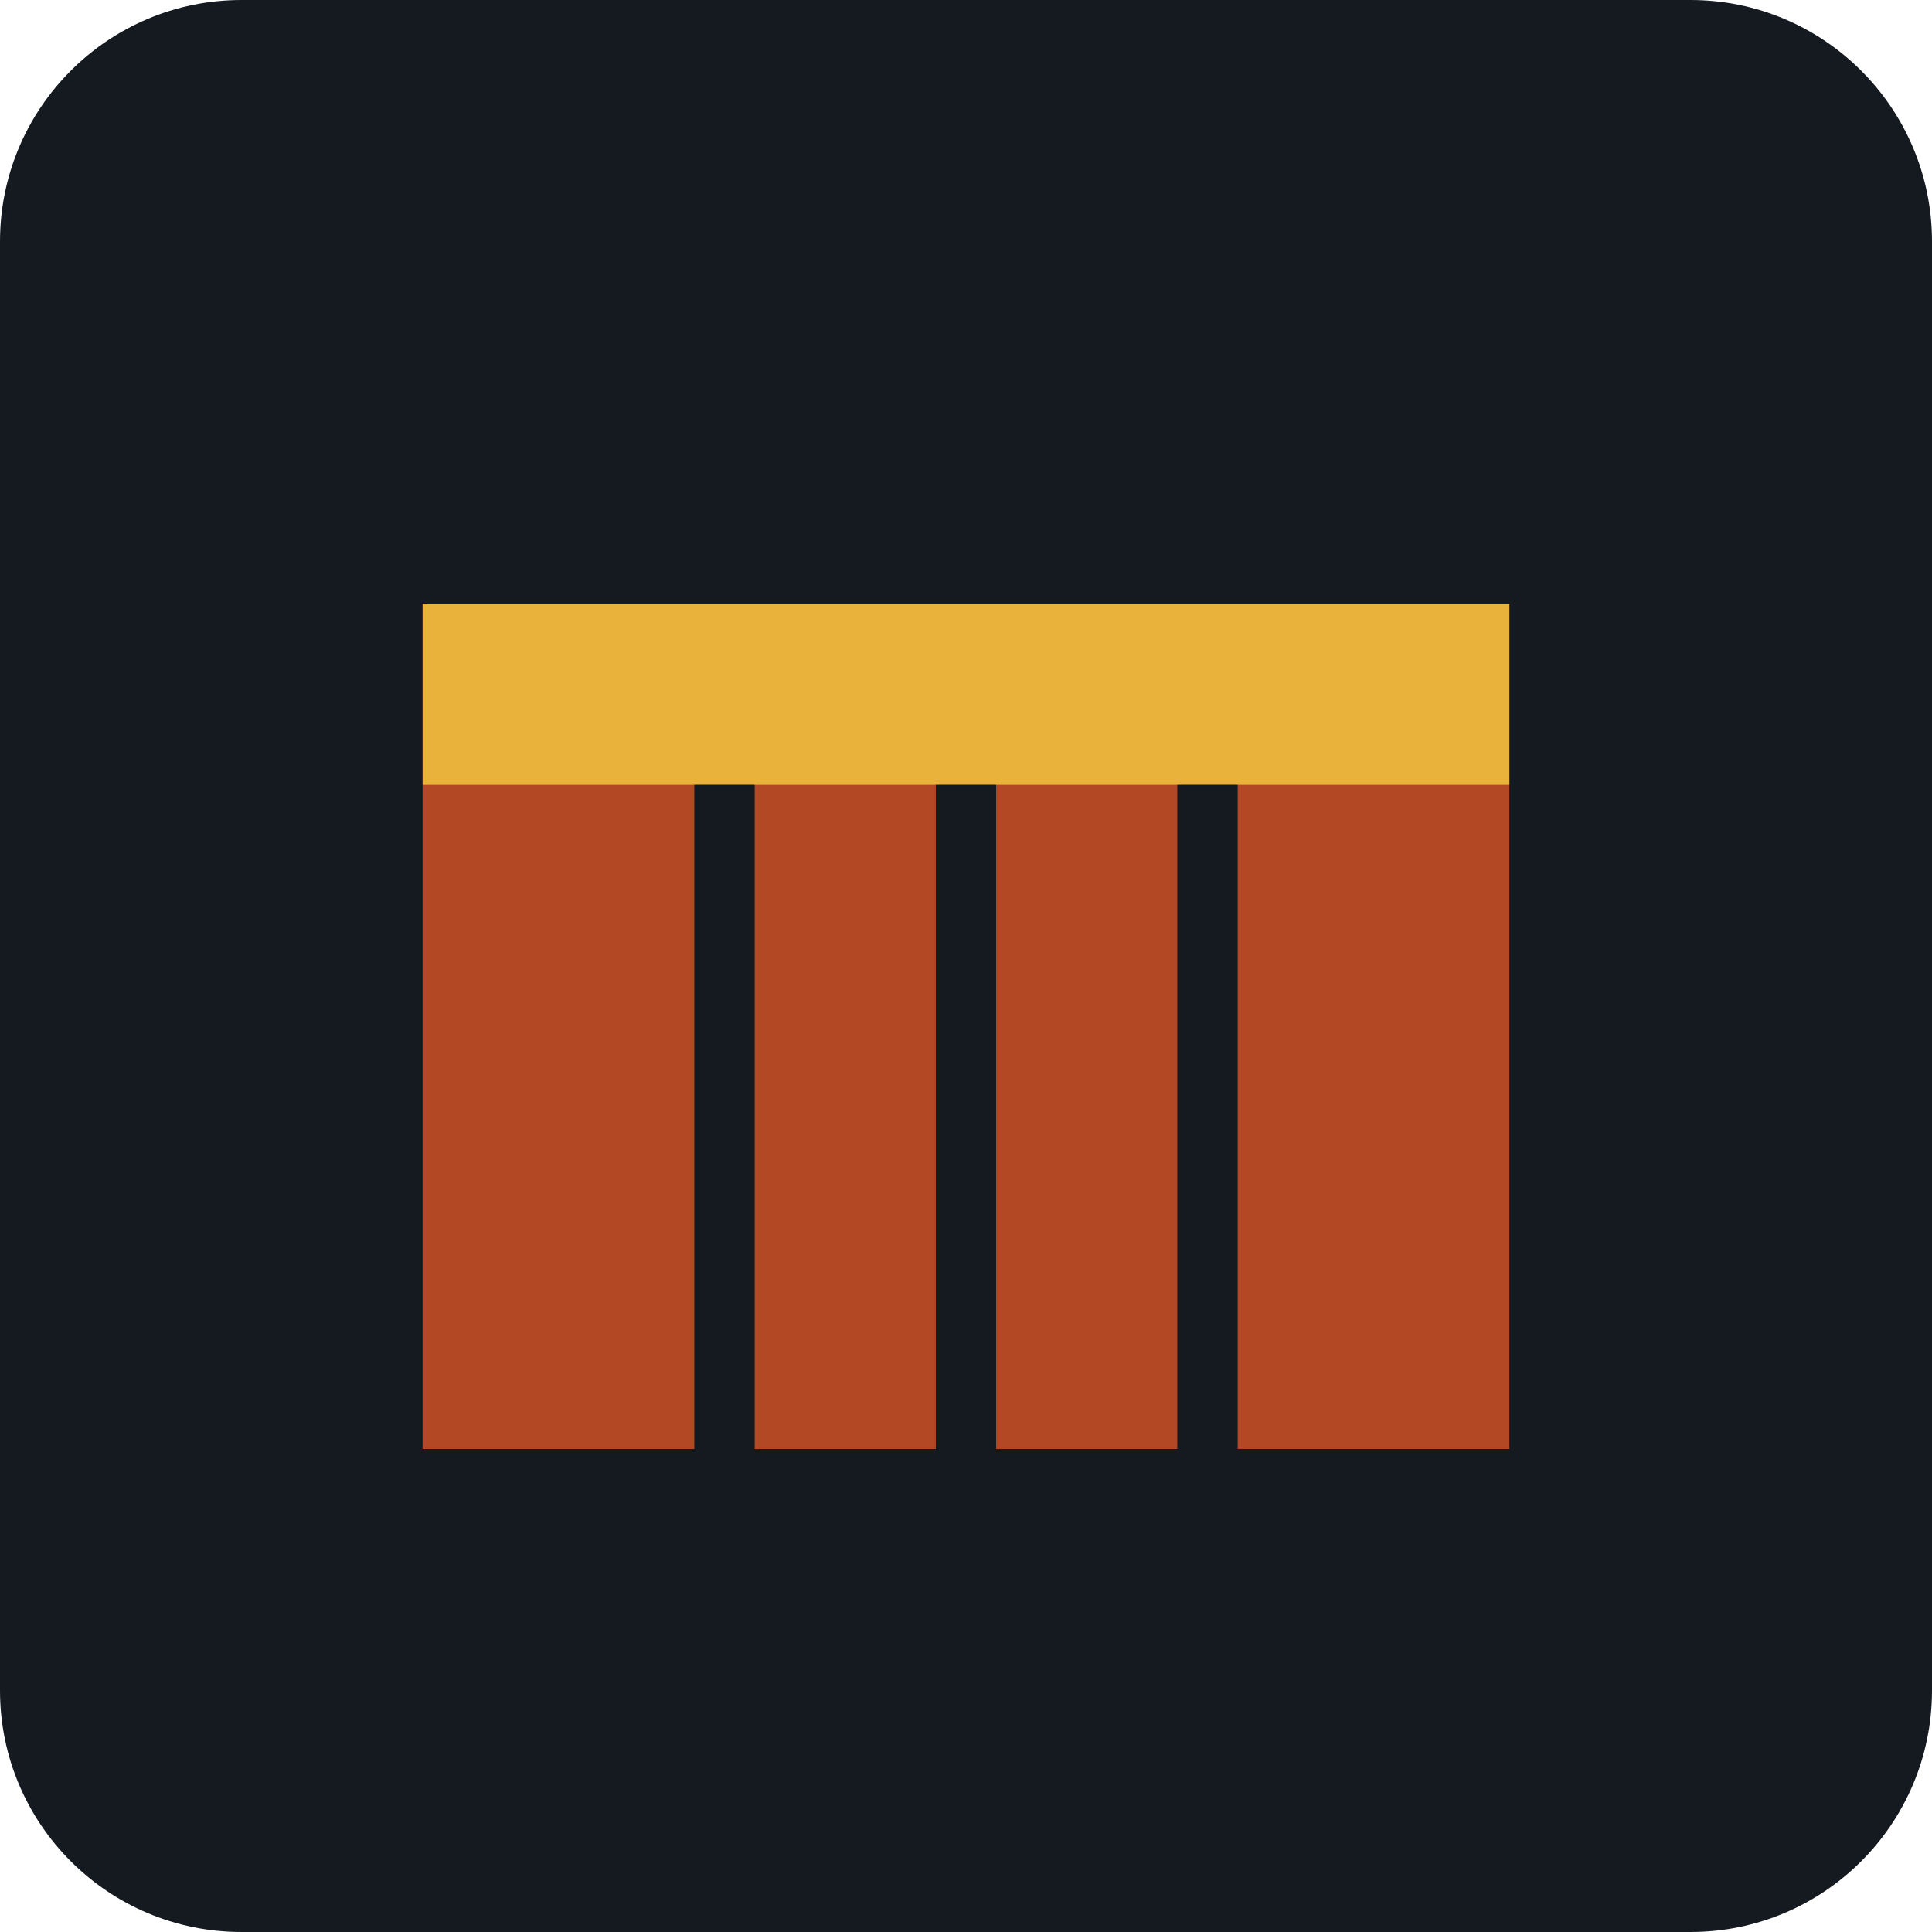
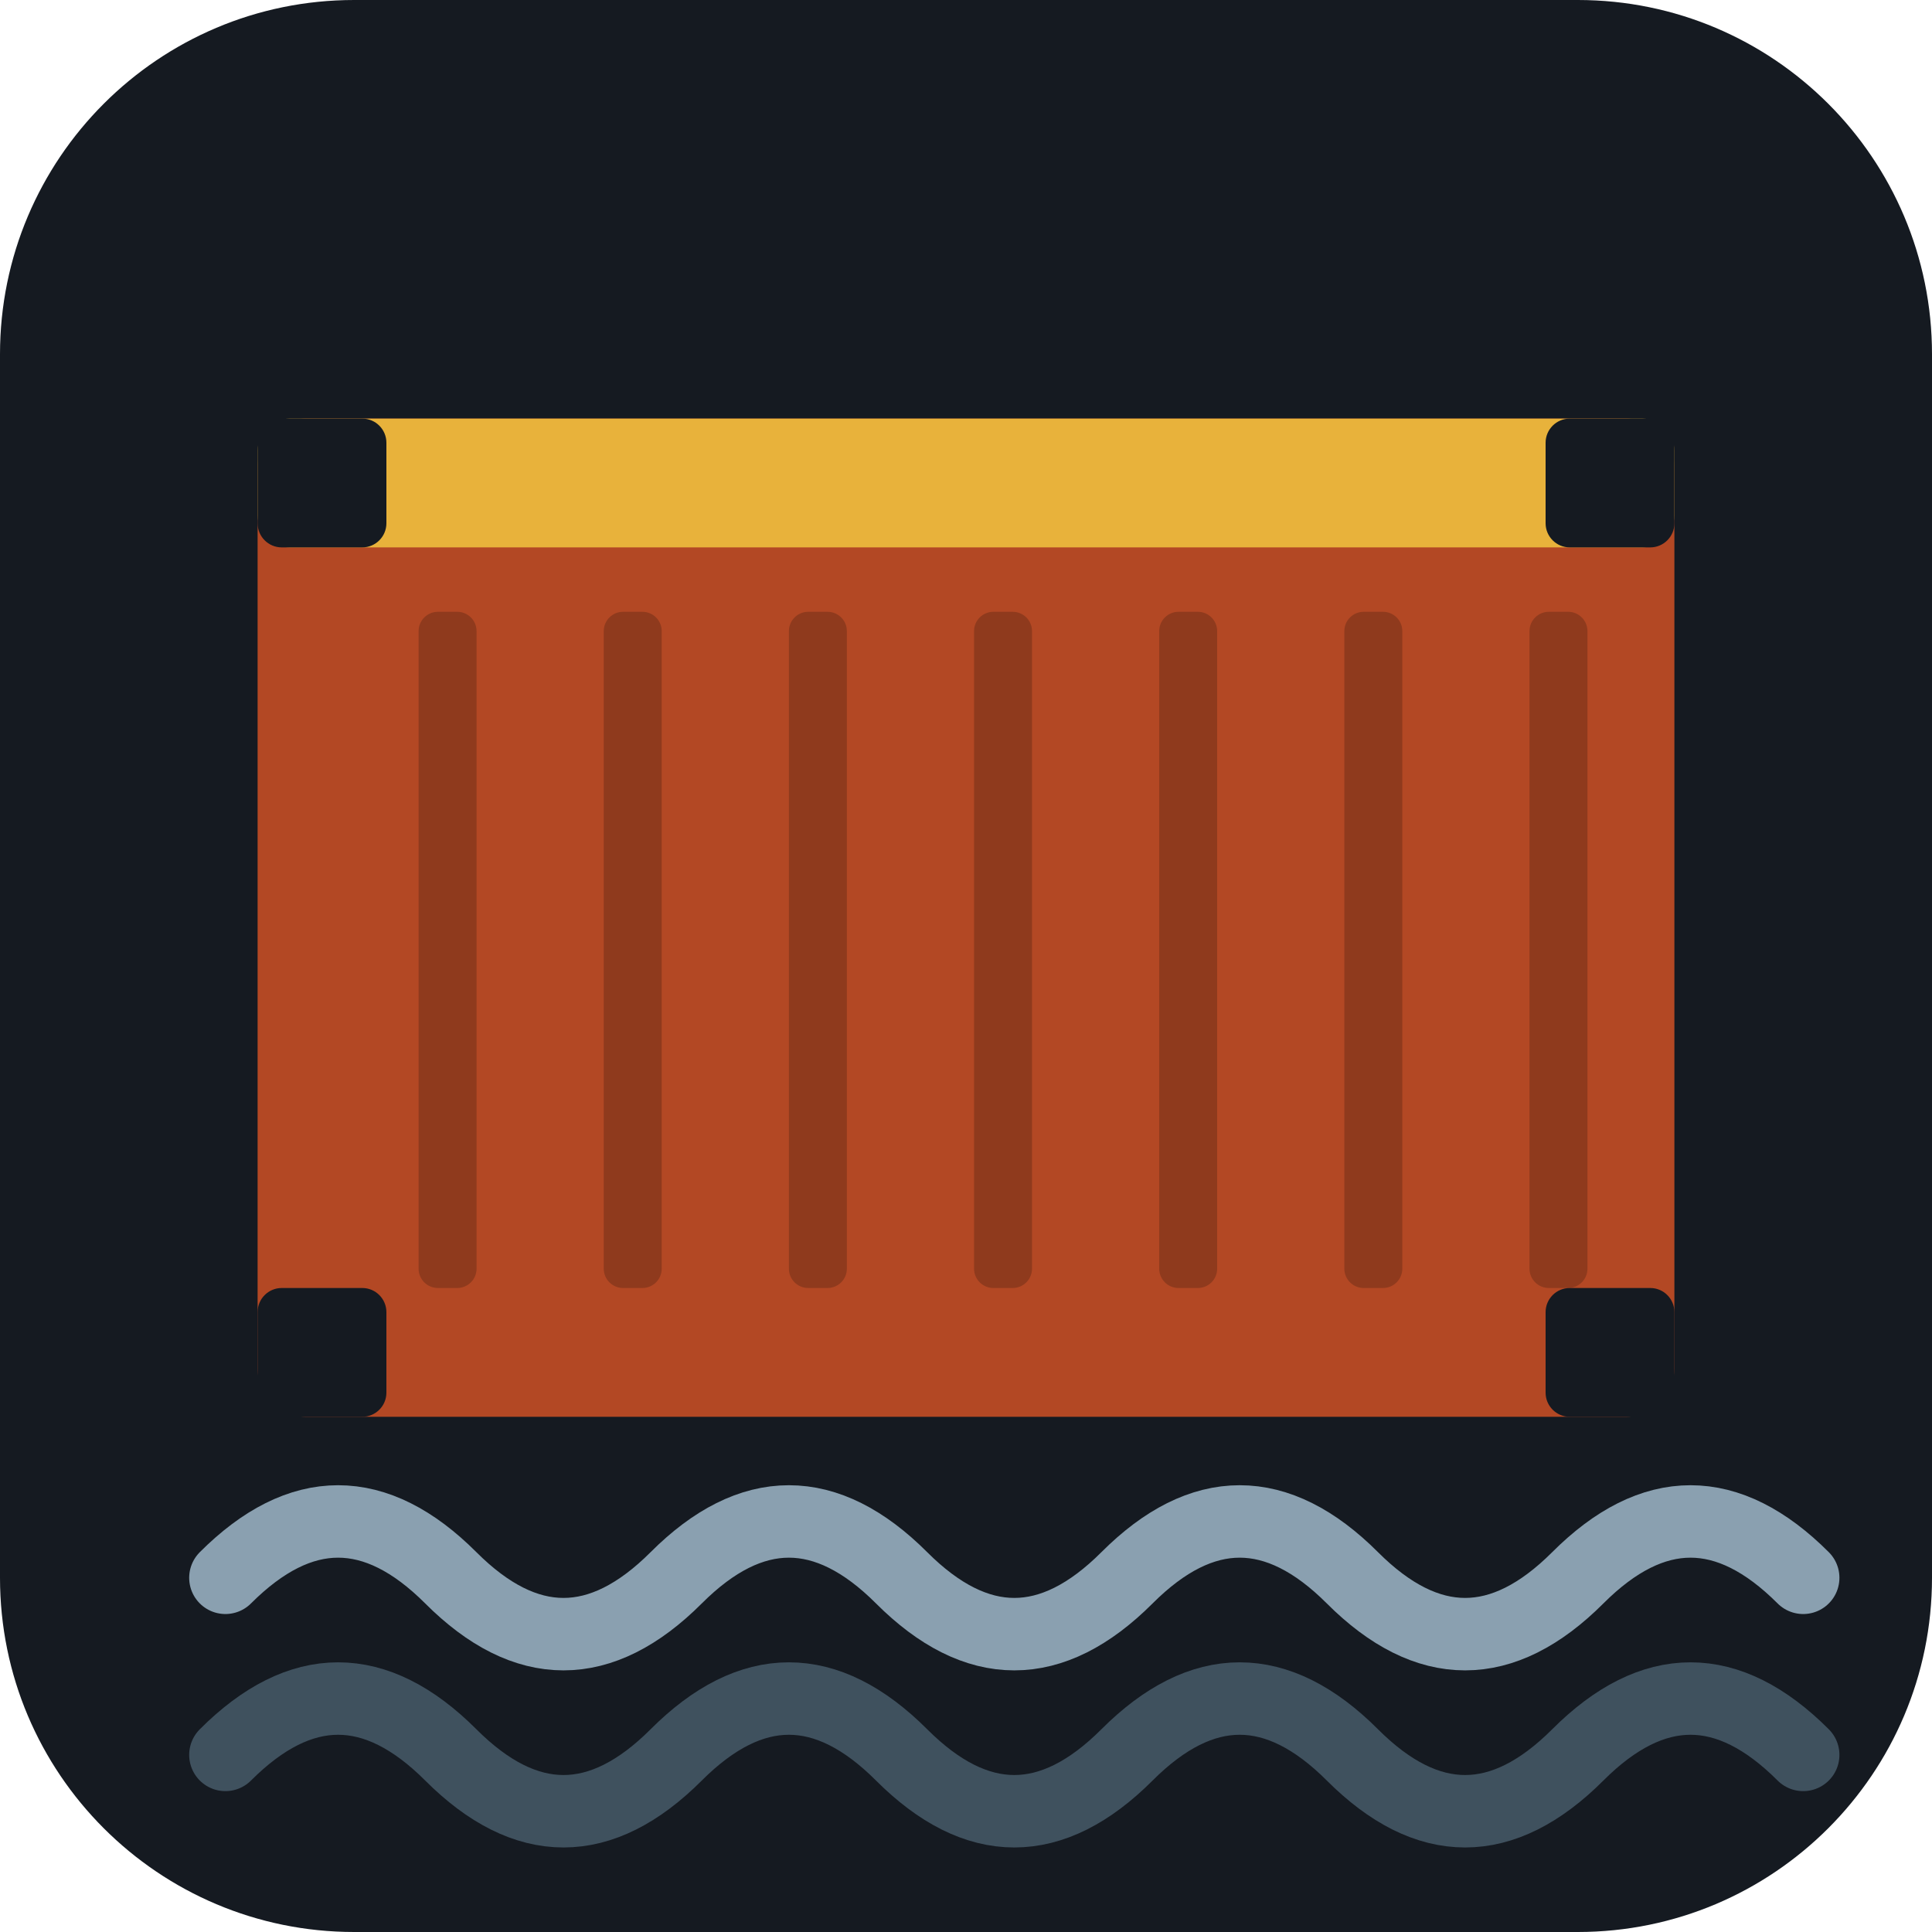
- <svg xmlns="http://www.w3.org/2000/svg" viewBox="0 0 64 64">
-   <rect width="64" height="64" rx="8" fill="#151a21" />
-   <rect x="14" y="20" width="36" height="28" fill="#b34824" />
-   <path d="M14 20h36v6H14z" fill="#e8b23b" />
-   <path d="M24 26v22M32 26v22M40 26v22" stroke="#151a21" stroke-width="2" />
+ <svg xmlns="http://www.w3.org/2000/svg" viewBox="0 0 120 120" role="img" aria-label="Bretagne Sud Stockage">
+   <rect width="120" height="120" rx="22" fill="#151a21" />
+   <path d="M14 98 q7 -7 14 0 t14 0 t14 0 t14 0 t14 0 t14 0 t14 0" fill="none" stroke="#8aa0b0" stroke-width="4.5" stroke-linecap="round" />
+   <path d="M14 109 q7 -7 14 0 t14 0 t14 0 t14 0 t14 0 t14 0 t14 0" fill="none" stroke="#4e6373" stroke-width="4.5" stroke-linecap="round" opacity=".75" />
+   <rect x="16" y="26" width="88" height="62" rx="3" fill="#b34824" />
+   <rect x="26.0" y="38" width="3.6" height="42" rx="1.2" fill="#8f3a1d" />
+   <rect x="37.5" y="38" width="3.6" height="42" rx="1.2" fill="#8f3a1d" />
+   <rect x="49.0" y="38" width="3.6" height="42" rx="1.2" fill="#8f3a1d" />
+   <rect x="60.5" y="38" width="3.6" height="42" rx="1.2" fill="#8f3a1d" />
+   <rect x="72.0" y="38" width="3.6" height="42" rx="1.2" fill="#8f3a1d" />
+   <rect x="83.5" y="38" width="3.6" height="42" rx="1.2" fill="#8f3a1d" />
+   <rect x="95.0" y="38" width="3.6" height="42" rx="1.2" fill="#8f3a1d" />
+   <rect x="16" y="26" width="88" height="8" rx="2" fill="#e8b23b" />
+   <rect x="16" y="26" width="8" height="8" rx="1.5" fill="#151a21" />
+   <rect x="96" y="26" width="8" height="8" rx="1.5" fill="#151a21" />
+   <rect x="16" y="80" width="8" height="8" rx="1.5" fill="#151a21" />
+   <rect x="96" y="80" width="8" height="8" rx="1.5" fill="#151a21" />
</svg>
